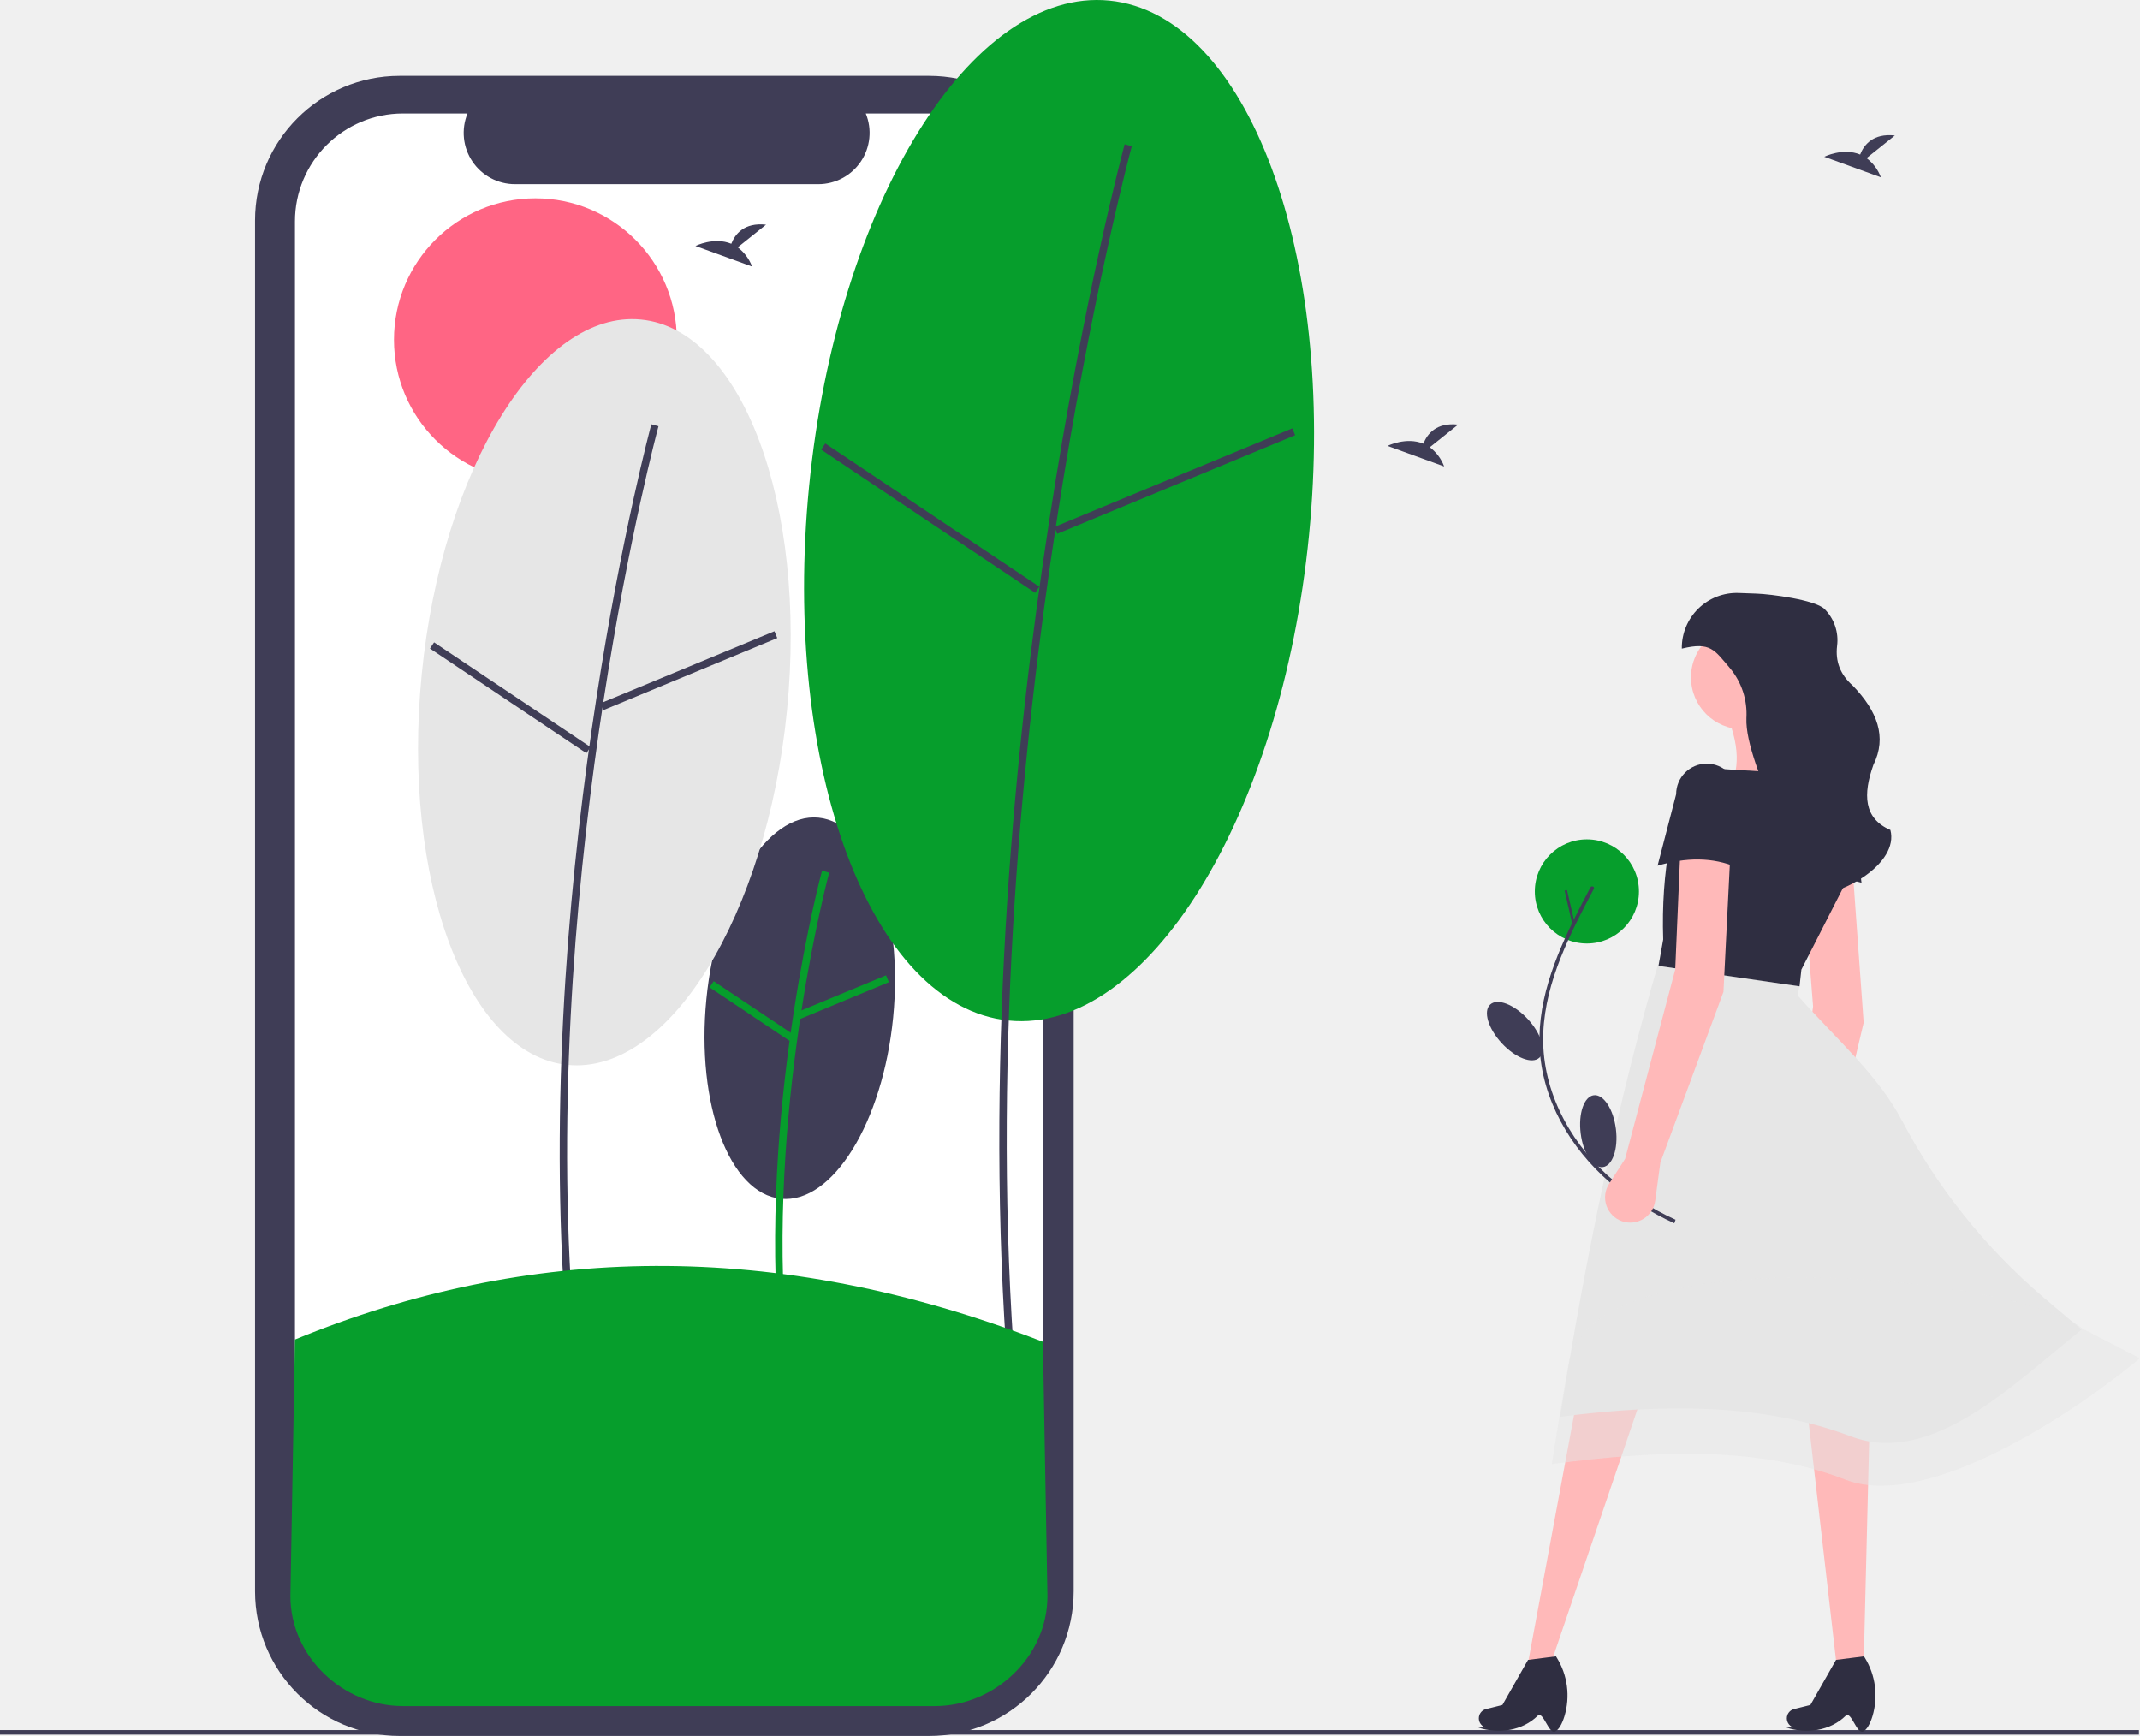
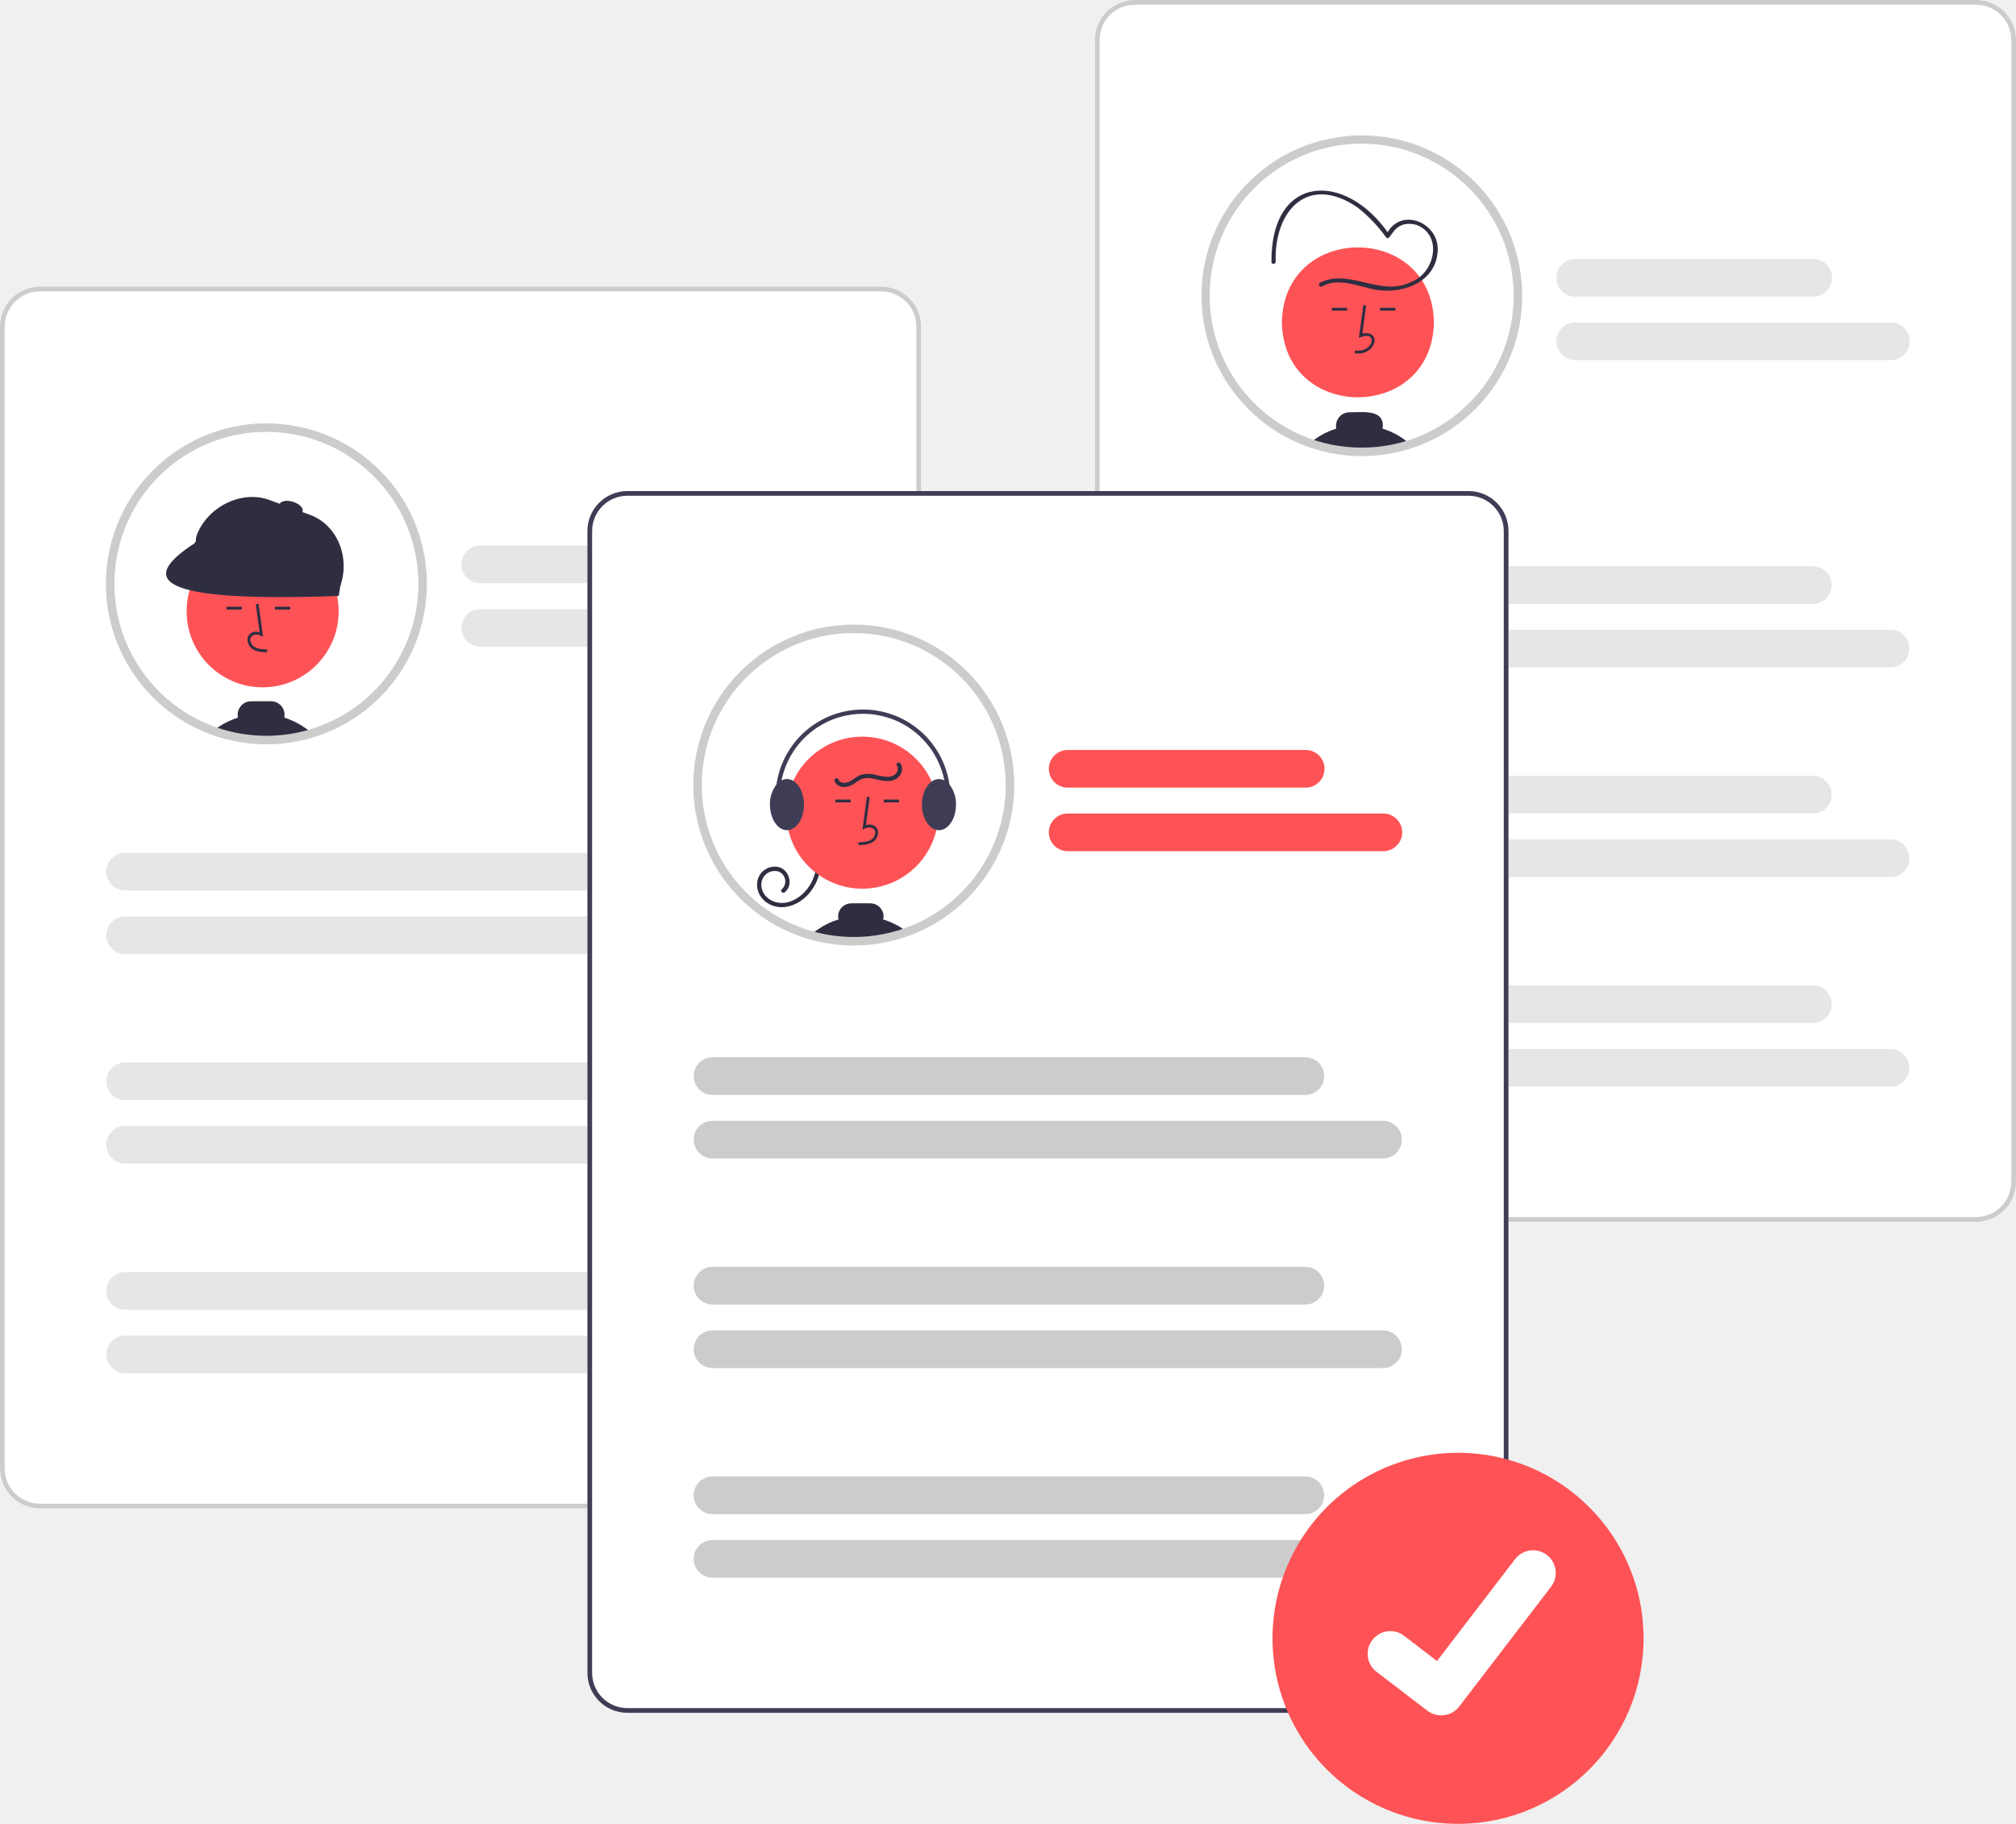
- <svg xmlns="http://www.w3.org/2000/svg" id="b5c0e5b8-29e4-4820-a986-e08c8b5e3595" data-name="Layer 1" width="938.192" height="761.036" viewBox="0 0 938.192 761.036">
-   <rect y="758.447" width="937.724" height="2" fill="#3f3d56" />
-   <path d="M605.609,275.687h-3.999V166.142a63.402,63.402,0,0,0-63.402-63.402H306.121a63.402,63.402,0,0,0-63.402,63.402V767.116a63.402,63.402,0,0,0,63.402,63.402H538.208a63.402,63.402,0,0,0,63.402-63.402V353.664h3.999Z" transform="translate(-130.9042 -69.48176)" fill="#3f3d56" />
-   <path d="M588.118,166.584v600.09a47.351,47.351,0,0,1-47.35,47.35h-233.21a47.342,47.342,0,0,1-47.34-47.35v-600.09a47.342,47.342,0,0,1,47.34-47.35h28.3a22.486,22.486,0,0,0,20.83,30.99h132.96a22.481,22.481,0,0,0,20.82-30.99h30.3A47.351,47.351,0,0,1,588.118,166.584Z" transform="translate(-130.9042 -69.48176)" fill="#fff" />
-   <circle cx="234.724" cy="148.943" r="62" fill="#ff6584" />
-   <ellipse cx="481.529" cy="511.478" rx="83.937" ry="41.137" transform="translate(-205.633 871.0143) rotate(-84.36901)" fill="#3f3d56" />
-   <path d="M471.828,648.579c-6.697-99.992,19.199-196.412,19.461-197.374l3.136.855c-.261.957-26.013,96.871-19.354,196.303Z" transform="translate(-130.9042 -69.48176)" fill="#069e2c" />
-   <rect x="479.386" y="505.021" width="42.187" height="3.251" transform="translate(-286.7441 160.731) rotate(-22.51062)" fill="#069e2c" />
-   <rect x="458.801" y="491.625" width="3.251" height="42.188" transform="matrix(0.55614, -0.83109, 0.83109, 0.55614, -352.6532, 540.7531)" fill="#069e2c" />
-   <ellipse cx="395.866" cy="372.954" rx="164.171" ry="80.46" transform="translate(-145.035 660.8337) rotate(-84.36901)" fill="#e6e6e6" />
-   <path d="M378.443,641.005c-13.081-195.316,37.5-383.648,38.013-385.527l3.136.855c-.511,1.875-50.948,189.701-37.905,384.456Z" transform="translate(-130.9042 -69.48176)" fill="#3f3d56" />
-   <rect x="391.674" y="361.879" width="82.514" height="3.251" transform="translate(-237.0882 123.9637) rotate(-22.51062)" fill="#3f3d56" />
-   <rect x="352.968" y="334.124" width="3.251" height="82.514" transform="translate(-285.4879 391.8416) rotate(-56.21159)" fill="#3f3d56" />
-   <ellipse cx="595.206" cy="293.318" rx="224.655" ry="110.103" transform="translate(113.996 787.3893) rotate(-84.36901)" fill="#069e2c" />
-   <path d="M571.961,660.085c-17.893-267.175,51.297-524.795,51.997-527.366l3.136.855c-.7,2.566-69.745,259.68-51.89,526.295Z" transform="translate(-130.9042 -69.48176)" fill="#3f3d56" />
-   <rect x="589.469" y="278.762" width="112.913" height="3.251" transform="translate(-189.038 199.1769) rotate(-22.51062)" fill="#3f3d56" />
-   <rect x="537.102" y="240.183" width="3.251" height="112.913" transform="translate(-138.3102 509.9302) rotate(-56.21231)" fill="#3f3d56" />
-   <path d="M260.218,656.723l-2,112.502c0,26.619,23.19,48.199,49.34,48.199h233.21c26.15,0,49.35-21.58,49.35-48.199l-2-111.515C470.547,612.137,361.829,614.995,260.218,656.723Z" transform="translate(-130.9042 -69.48176)" fill="#069e2c" />
-   <path d="M757.734,265.558l12.413-9.928c-9.643-1.064-13.606,4.195-15.227,8.358-7.534-3.128-15.735.972-15.735.972l24.837,9.017A18.795,18.795,0,0,0,757.734,265.558Z" transform="translate(-130.9042 -69.48176)" fill="#3f3d56" />
-   <path d="M454.331,177.908l12.413-9.928c-9.643-1.064-13.606,4.195-15.227,8.358-7.534-3.128-15.735.972-15.735.972l24.837,9.017A18.795,18.795,0,0,0,454.331,177.908Z" transform="translate(-130.9042 -69.48176)" fill="#3f3d56" />
-   <path d="M949.215,138.803l12.413-9.928c-9.643-1.064-13.606,4.195-15.227,8.358-7.534-3.128-15.735.972-15.735.972l24.837,9.017A18.795,18.795,0,0,0,949.215,138.803Z" transform="translate(-130.9042 -69.48176)" fill="#3f3d56" />
-   <path d="M929.591,595.447l-.211,16.913a11.038,11.038,0,0,1-13.331,10.66h0a11.038,11.038,0,0,1-7.649-15.594l5.652-11.716,11.717-85.025-4.497-56.815,21.998-1.054,4.678,64.988Z" transform="translate(-130.9042 -69.48176)" fill="#ffb9b9" />
-   <polygon points="690.906 615.823 669.756 729.705 680.331 728.078 719.376 613.383 690.906 615.823" fill="#ffb9b9" />
-   <polygon points="792.179 617.043 805.601 733.772 816.989 732.145 819.836 616.23 792.179 617.043" fill="#ffb9b9" />
-   <path d="M1043.472,652.36c-30.32,24.359-65.824,60.136-101.172,46.807-36.887-13.908-79.458-14.788-127.405-8.576C826.347,618.762,840.488,550.798,858.821,488.859l61.008,9.761c.944,1.043-1.334,6.683-.407,7.728,17.149,19.313,34.64,34.282,45.21,54.174a263.09,263.09,0,0,0,62.1,77.674Z" transform="translate(-130.9042 -69.48176)" fill="#e6e6e6" />
-   <path d="M1069.096,664.969c-30.32,25.048-93.887,66.863-129.236,53.158-36.887-14.302-80.678-13.18-128.625-6.792q3.413-22.011,7.281-43.743c10.392-58.367,199.818-37.865,225.363-15.639Z" transform="translate(-130.9042 -69.48176)" fill="#e6e6e6" opacity="0.5" />
-   <path d="M946.994,456.458c-11.406-3.335-23.035-1.679-34.818,3.443l4.268-32.074a13.422,13.422,0,0,1,11.691-14.953h0a13.422,13.422,0,0,1,14.953,11.691Z" transform="translate(-130.9042 -69.48176)" fill="#2f2e41" />
-   <circle cx="764.115" cy="296.954" r="22.776" fill="#ffb9b9" />
-   <path d="M937.318,429.884l-50.027-11.795c7.426-10.676,5.907-23.19,0-36.605L911.695,376.604c2.701,9.259,5.978,17.731,10.575,24.403Z" transform="translate(-130.9042 -69.48176)" fill="#ffb9b9" />
-   <path d="M919.829,501.874,858.008,492.926l2.056-11.578c-.975-30.163,3.996-54.853,13.4-75.46l54.501,3.254,0,0A40.506,40.506,0,0,1,939.675,457.222l-19.032,37.331Z" transform="translate(-130.9042 -69.48176)" fill="#2f2e41" />
-   <path d="M812.67,828.558c-2.853,1.302-5.242-9.247-7.649-6.882-6.731,6.615-17.038,8.055-26.023,5.167l3.144-.035A4.208,4.208,0,0,1,779.491,821.325h0a4.208,4.208,0,0,1,2.919-2.605l7.158-1.79,11.24-19.766,12.249-1.55.309.506a31.584,31.584,0,0,1,3.385,25.826C815.733,825.21,814.346,827.793,812.67,828.558Z" transform="translate(-130.9042 -69.48176)" fill="#2f2e41" />
-   <path d="M947.701,828.558c-2.853,1.302-5.242-9.247-7.649-6.882-6.731,6.615-17.038,8.055-26.023,5.167l3.144-.035a4.208,4.208,0,0,1-2.652-5.483h0a4.208,4.208,0,0,1,2.919-2.605l7.158-1.79,11.24-19.766,12.249-1.55.309.506a31.584,31.584,0,0,1,3.385,25.826C950.764,825.21,949.378,827.793,947.701,828.558Z" transform="translate(-130.9042 -69.48176)" fill="#2f2e41" />
-   <path d="M923.369,462.422h-.583c-10.999-9.531-20.558-20.215-12.839-33.592-6.547-16.617-13.845-33.872-13.404-44.547a31.306,31.306,0,0,0-7.112-21.766c-6.957-8.126-8.505-11.756-21.211-8.682v0a24.076,24.076,0,0,1,24.948-24.394l7.938.289c6.072.221,25.48,2.703,29.646,6.71a19.332,19.332,0,0,1,5.534,16.255c-.779,6.626,1.312,12.476,6.896,17.381,10.692,11.056,15.102,22.528,9.04,34.694-4.576,12.879-4.357,23.479,7.446,28.575h0v0C963.502,448.057,938.572,462.422,923.369,462.422Z" transform="translate(-130.9042 -69.48176)" fill="#2f2e41" />
-   <ellipse cx="794.988" cy="521.532" rx="7.782" ry="15.878" transform="translate(-273.6658 608.9823) rotate(-42.76626)" fill="#3f3d56" />
-   <circle cx="695.701" cy="390.804" r="22.828" fill="#069e2c" />
-   <path d="M864.941,605.754a120.265,120.265,0,0,1-28.33-17.975c-17.276-14.936-29.82-36.372-30.754-59.539-.896-22.233,8.525-43.134,18.491-62.454q1.881-3.646,3.8-7.271c.486-.923,1.995-.303,1.506.626-10.338,19.62-21.186,40.354-22.167,62.978-1.034,23.847,10.617,46.578,27.955,62.444a117.266,117.266,0,0,0,30.034,19.643" transform="translate(-130.9042 -69.48176)" fill="#3f3d56" />
-   <rect x="818.538" y="459.589" width="1.087" height="15.273" transform="translate(-215.0514 126.8712) rotate(-13.00791)" fill="#3f3d56" />
-   <ellipse cx="831.608" cy="565.389" rx="7.782" ry="15.878" transform="translate(-194.6923 38.19293) rotate(-7.13528)" fill="#3f3d56" />
-   <path d="M858.821,579.151,856.556,595.913a11.038,11.038,0,0,1-14.527,8.961h0a11.038,11.038,0,0,1-5.697-16.408l7.034-10.942,21.963-82.971,2.44-56.941,21.963,1.627-3.254,65.075Z" transform="translate(-130.9042 -69.48176)" fill="#ffb9b9" />
-   <path d="M892.579,449.814c-10.916-4.696-22.66-4.466-34.978-.813l8.134-31.317a13.422,13.422,0,0,1,13.422-13.422h0a13.422,13.422,0,0,1,13.422,13.422Z" transform="translate(-130.9042 -69.48176)" fill="#2f2e41" />
+ <svg xmlns="http://www.w3.org/2000/svg" data-name="Layer 1" width="697.963" height="631.463" viewBox="0 0 697.963 631.463">
+   <path d="M556.072,656.52H264.848a13.845,13.845,0,0,1-13.829-13.829V247.342a13.845,13.845,0,0,1,13.829-13.829H556.072a13.845,13.845,0,0,1,13.829,13.829V642.691A13.845,13.845,0,0,1,556.072,656.52Z" transform="translate(-251.0186 -134.2684)" fill="#fff" />
+   <path d="M397.332,336.403a54.107,54.107,0,0,1-37.341,51.444c-.325.103-.649.207-.979.305-1.406.433-2.832.802-4.283,1.116a53.172,53.172,0,0,1-7.971,1.106q-1.748.118-3.516.118a53.995,53.995,0,0,1-17.884-3.029c-.167-.059-.334-.118-.497-.177a54.095,54.095,0,1,1,72.47-50.884Z" transform="translate(-251.0186 -134.2684)" fill="#fff" />
+   <circle cx="90.928" cy="211.655" r="26.317" fill="#fe5356" />
+   <path d="M343.482,360.103l.027-.983c-1.83-.051-3.443-.166-4.655-1.051a3.023,3.023,0,0,1-1.171-2.227,1.728,1.728,0,0,1,.567-1.423,2.979,2.979,0,0,1,3.043-.027l.814.373L340.547,343.361l-.974.134,1.327,9.7a3.472,3.472,0,0,0-3.284.473,2.69,2.69,0,0,0-.915,2.209,3.999,3.999,0,0,0,1.574,2.986C339.832,360,341.856,360.057,343.482,360.103Z" transform="translate(-251.0186 -134.2684)" fill="#2f2e41" />
+   <rect x="78.439" y="210.063" width="5.297" height="0.983" fill="#2f2e41" />
+   <rect x="95.158" y="210.063" width="5.297" height="0.983" fill="#2f2e41" />
+   <path d="M349.423,382.714a4.814,4.814,0,0,0,.108-.983,4.679,4.679,0,0,0-4.671-4.671h-6.884a4.676,4.676,0,0,0-4.671,4.671,4.543,4.543,0,0,0,.108.988,26.424,26.424,0,0,0-7.282,3.604c-.433.3-.861.624-1.269.964.162.059.329.118.497.177a53.995,53.995,0,0,0,17.884,3.029q1.77,0,3.516-.118a53.172,53.172,0,0,0,7.971-1.106c1.451-.315,2.877-.683,4.283-1.116A26.65,26.65,0,0,0,349.423,382.714Z" transform="translate(-251.0186 -134.2684)" fill="#2f2e41" />
+   <path d="M348.538,389.751a3.618,3.618,0,0,0-1.78.625,53.172,53.172,0,0,0,7.971-1.106Z" transform="translate(-251.0186 -134.2684)" fill="#2f2e41" />
+   <path d="M365.814,339.672,320.096,322.947a1.967,1.967,0,0,1-1.171-2.523l.155-.731c3.57-9.76,15.405-15.902,25.165-12.332l14.068,5.147c9.76,3.57,14.002,15.127,10.431,24.887l-.407,1.105A1.967,1.967,0,0,1,365.814,339.672Z" transform="translate(-251.0186 -134.2684)" fill="#2f2e41" />
+   <path d="M368.276,340.6c-63.721,2.351-69.289-5.655-49.874-18.245l4.119-7.579L369.727,331.986Z" transform="translate(-251.0186 -134.2684)" fill="#2f2e41" />
+   <ellipse cx="351.779" cy="310.104" rx="2.213" ry="4.18" transform="translate(-297.4833 423.4543) rotate(-73.26954)" fill="#2f2e41" />
+   <path d="M343.242,391.968a55.43,55.43,0,0,1-18.372-3.112l-.513-.183a55.565,55.565,0,1,1,36.089.577c-.349.111-.678.216-1.013.315-1.397.43-2.878.816-4.392,1.144a54.763,54.763,0,0,1-8.193,1.137C345.664,391.927,344.448,391.968,343.242,391.968Zm0-108.179a52.622,52.622,0,0,0-17.88,102.11l.487.174a52.474,52.474,0,0,0,17.392,2.945c1.14,0,2.289-.039,3.416-.115a51.87,51.87,0,0,0,7.758-1.076c1.432-.31,2.832-.675,4.161-1.084.329-.098.641-.198.954-.297A52.622,52.622,0,0,0,343.242,283.789Z" transform="translate(-251.0186 -134.2684)" fill="#ccc" />
+   <path d="M269.607,502.682" transform="translate(-251.0186 -134.2684)" fill="#f2f2f2" />
+   <path d="M556.072,656.52H264.848a13.845,13.845,0,0,1-13.829-13.829V247.342a13.845,13.845,0,0,1,13.829-13.829H556.072a13.845,13.845,0,0,1,13.829,13.829V642.691A13.845,13.845,0,0,1,556.072,656.52ZM264.848,235.14a12.216,12.216,0,0,0-12.202,12.202V642.691a12.216,12.216,0,0,0,12.202,12.202H556.072a12.216,12.216,0,0,0,12.202-12.202V247.342a12.216,12.216,0,0,0-12.202-12.202Z" transform="translate(-251.0186 -134.2684)" fill="#ccc" />
+   <path d="M499.695,336.193H417.288a6.519,6.519,0,0,1,0-13.039H499.695a6.519,6.519,0,1,1,0,13.039Z" transform="translate(-251.0186 -134.2684)" fill="#e6e6e6" />
+   <path d="M526.587,358.195H417.288a6.519,6.519,0,0,1,0-13.039h109.299a6.519,6.519,0,0,1,0,13.039Z" transform="translate(-251.0186 -134.2684)" fill="#e6e6e6" />
+   <path d="M499.575,442.585H294.333a6.519,6.519,0,1,1,0-13.039H499.575a6.519,6.519,0,0,1,0,13.039Z" transform="translate(-251.0186 -134.2684)" fill="#e6e6e6" />
+   <path d="M526.467,464.587H294.333a6.519,6.519,0,1,1,0-13.039H526.467a6.519,6.519,0,1,1,0,13.039Z" transform="translate(-251.0186 -134.2684)" fill="#e6e6e6" />
+   <path d="M499.575,515.158H294.333a6.519,6.519,0,1,1,0-13.039H499.575a6.519,6.519,0,0,1,0,13.039Z" transform="translate(-251.0186 -134.2684)" fill="#e6e6e6" />
+   <path d="M526.467,537.16H294.333a6.519,6.519,0,1,1,0-13.039H526.467a6.519,6.519,0,1,1,0,13.039Z" transform="translate(-251.0186 -134.2684)" fill="#e6e6e6" />
+   <path d="M499.575,587.731H294.333a6.519,6.519,0,1,1,0-13.039H499.575a6.519,6.519,0,0,1,0,13.039Z" transform="translate(-251.0186 -134.2684)" fill="#e6e6e6" />
+   <path d="M526.467,609.733H294.333a6.519,6.519,0,1,1,0-13.039H526.467a6.519,6.519,0,1,1,0,13.039Z" transform="translate(-251.0186 -134.2684)" fill="#e6e6e6" />
+   <path d="M935.152,557.276l-291.225 0a13.845,13.845,0,0,1-13.829-13.829l-0-395.35a13.845,13.845,0,0,1,13.829-13.829l291.225-0a13.845,13.845,0,0,1,13.829,13.829l0,395.35A13.845,13.845,0,0,1,935.152,557.276Z" transform="translate(-251.0186 -134.2684)" fill="#fff" />
+   <path d="M935.152,557.276l-291.225 0a13.845,13.845,0,0,1-13.829-13.829l-0-395.35a13.845,13.845,0,0,1,13.829-13.829l291.225-0a13.845,13.845,0,0,1,13.829,13.829l0,395.35A13.845,13.845,0,0,1,935.152,557.276ZM643.927,135.896a12.216,12.216,0,0,0-12.202,12.202l0,395.349a12.216,12.216,0,0,0,12.202,12.202l291.225-0A12.216,12.216,0,0,0,947.354,543.447l-0-395.35A12.216,12.216,0,0,0,935.152,135.895Z" transform="translate(-251.0186 -134.2684)" fill="#ccc" />
+   <path d="M776.548,236.62a54.09,54.09,0,1,1-54.09-54.09A54.107,54.107,0,0,1,776.548,236.62Z" transform="translate(-251.0186 -134.2684)" fill="#fff" />
+   <path d="M747.458,245.876c-.591,34.593-52.047,34.588-52.633-.001C695.415,211.282,746.872,211.288,747.458,245.876Z" transform="translate(-251.0186 -134.2684)" fill="#fe5356" />
+   <path d="M720.097,256.613l-.027-.983c6.778.905,8.238-7.496,1.402-4.355l1.56-11.403.974.133-1.327,9.7C729.876,248.633,727.214,257.596,720.097,256.613Z" transform="translate(-251.0186 -134.2684)" fill="#2f2e41" />
+   <rect x="477.806" y="106.573" width="5.297" height="0.983" fill="#2f2e41" />
+   <rect x="461.087" y="106.573" width="5.297" height="0.983" fill="#2f2e41" />
+   <path d="M729.672,282.67c1.033-6.968-7.125-5.591-11.442-5.66a4.68,4.68,0,0,0-4.563,5.655,25.588,25.588,0,0,0-9.092,5.016,54.324,54.324,0,0,0,34.632.384A25.457,25.457,0,0,0,729.672,282.67Z" transform="translate(-251.0186 -134.2684)" fill="#2f2e41" />
+   <path d="M708.769,233.429c4.877-2.819,10.792-.656,15.829.526,9.558,2.938,22.962-.741,24.124-12.127,1.21-10.589-13.276-16.491-17.906-5.952l1.348-.176c-15.016-22.315-41.135-21.469-40.963,9.211-.056.948,1.42.945,1.475-.001-.553-18.079,11.412-30.438,28.326-18.819a49.831,49.831,0,0,1,9.889,10.354c1.761,1.974,2.144-6.527,10.575-4.301,9.278,3.594,6.251,16.88-2.042,19.797-10.247,5.235-21.344-4.915-31.399.214a.738.738,0,0,0,.745,1.274Z" transform="translate(-251.0186 -134.2684)" fill="#2f2e41" />
+   <path d="M722.459,292.185a55.518,55.518,0,1,1,17.204-2.718A55.431,55.431,0,0,1,722.459,292.185Zm-0-108.179A52.622,52.622,0,1,0,775.073,236.62,52.674,52.674,0,0,0,722.459,184.006Z" transform="translate(-251.0186 -134.2684)" fill="#ccc" />
+   <path d="M878.774,236.949l-82.407 0a6.519,6.519,0,0,1,0-13.039l82.407-0a6.519,6.519,0,1,1,0,13.039Z" transform="translate(-251.0186 -134.2684)" fill="#e6e6e6" />
+   <path d="M905.667,258.951l-109.299 0a6.519,6.519,0,1,1,0-13.039l109.299-0a6.519,6.519,0,0,1,0,13.039Z" transform="translate(-251.0186 -134.2684)" fill="#e6e6e6" />
+   <path d="M878.655,343.34l-205.241 0a6.519,6.519,0,0,1,0-13.039l205.241-0a6.519,6.519,0,1,1,0,13.039Z" transform="translate(-251.0186 -134.2684)" fill="#e6e6e6" />
+   <path d="M905.547,365.343l-232.134 0a6.519,6.519,0,1,1,0-13.039l232.134-0a6.519,6.519,0,0,1,0,13.039Z" transform="translate(-251.0186 -134.2684)" fill="#e6e6e6" />
+   <path d="M878.655,415.913l-205.241 0a6.519,6.519,0,0,1,0-13.039l205.241-0a6.519,6.519,0,0,1,0,13.039Z" transform="translate(-251.0186 -134.2684)" fill="#e6e6e6" />
+   <path d="M905.547,437.916l-232.134 0a6.519,6.519,0,1,1,0-13.039l232.134-0a6.519,6.519,0,0,1,0,13.039Z" transform="translate(-251.0186 -134.2684)" fill="#e6e6e6" />
+   <path d="M878.655,488.486l-205.241 0a6.519,6.519,0,1,1,0-13.039l205.241-0a6.519,6.519,0,1,1,0,13.039Z" transform="translate(-251.0186 -134.2684)" fill="#e6e6e6" />
+   <path d="M905.547,510.489l-232.134 0a6.519,6.519,0,1,1,0-13.039l232.134-0a6.519,6.519,0,0,1,0,13.039Z" transform="translate(-251.0186 -134.2684)" fill="#e6e6e6" />
+   <path d="M759.441,727.293H468.217a13.845,13.845,0,0,1-13.829-13.829V318.114a13.845,13.845,0,0,1,13.829-13.829H759.441a13.845,13.845,0,0,1,13.829,13.829v395.349A13.845,13.845,0,0,1,759.441,727.293Z" transform="translate(-251.0186 -134.2684)" fill="#fff" />
+   <path d="M492.506,406.064a53.926,53.926,0,0,0,15.902,38.31c.423.418.856.836,1.293,1.244a54.014,54.014,0,0,0,8.586,6.545c.59.364,1.18.713,1.785,1.052a53.784,53.784,0,0,0,9.775,4.293c.585.192,1.18.374,1.775.541a54.313,54.313,0,0,0,32.857-.924c.206-.074.413-.148.615-.221a54.094,54.094,0,1,0-72.588-50.839Z" transform="translate(-251.0186 -134.2684)" fill="#fff" />
+   <path d="M535.173,432.575a16.761,16.761,0,0,1-4.329,11.347c-2.781,3.052-6.922,5.076-11.1,4.239-3.847-.771-6.974-4.134-6.584-8.202a6.076,6.076,0,0,1,7.507-5.456c3.655.948,5.111,6.216,2.066,8.688-.731.593-1.781-.444-1.043-1.043a3.684,3.684,0,0,0-1.039-6.107,4.63,4.63,0,0,0-6.03,4.094c-.241,3.429,2.386,6.012,5.608,6.62,3.485.658,6.941-1.126,9.302-3.588a15.221,15.221,0,0,0,4.167-10.593.738.738,0,0,1,1.475,0Z" transform="translate(-251.0186 -134.2684)" fill="#2f2e41" />
+   <circle cx="298.559" cy="281.368" r="26.317" fill="#fe5356" />
+   <path d="M548.231,426.866l-.027-.983c1.83-.051,3.443-.166,4.655-1.051a3.023,3.023,0,0,0,1.171-2.227,1.728,1.728,0,0,0-.567-1.423,2.979,2.979,0,0,0-3.043-.027l-.814.373,1.56-11.403.974.134-1.327,9.7a3.472,3.472,0,0,1,3.284.473,2.69,2.69,0,0,1,.915,2.209,3.999,3.999,0,0,1-1.574,2.986C551.881,426.763,549.857,426.82,548.231,426.866Z" transform="translate(-251.0186 -134.2684)" fill="#2f2e41" />
+   <rect x="305.94" y="276.826" width="5.297" height="0.983" fill="#2f2e41" />
+   <rect x="289.222" y="276.826" width="5.297" height="0.983" fill="#2f2e41" />
+   <path d="M531.622,458.049a54.313,54.313,0,0,0,32.857-.924c.206-.074.413-.148.615-.221a26.195,26.195,0,0,0-8.335-4.308,4.193,4.193,0,0,0-.01-2.311,4.651,4.651,0,0,0-4.499-3.265H545.838a4.635,4.635,0,0,0-4.489,3.26,4.211,4.211,0,0,0-.01,2.316,26.222,26.222,0,0,0-7.435,3.644q-.686.479-1.328,1.003C532.252,457.503,531.932,457.774,531.622,458.049Z" transform="translate(-251.0186 -134.2684)" fill="#2f2e41" />
+   <path d="M570.193,412.845c0,4.435,2.183,8.113,5.02,8.753a4.058,4.058,0,0,0,.88.098c3.25,0,5.901-3.968,5.901-8.851a10.869,10.869,0,0,0-2.272-6.973,5.694,5.694,0,0,0-1.736-1.411,4.114,4.114,0,0,0-1.893-.467,4.314,4.314,0,0,0-2.513.846C571.58,406.256,570.193,409.309,570.193,412.845Z" transform="translate(-251.0186 -134.2684)" fill="#3f3d56" />
+   <path d="M517.579,412.845c0,3.816,1.613,7.071,3.875,8.315a4.2,4.2,0,0,0,2.026.536,3.801,3.801,0,0,0,.472-.029c3.029-.359,5.429-4.175,5.429-8.822,0-3.722-1.539-6.914-3.713-8.217a4.217,4.217,0,0,0-2.188-.634,4.114,4.114,0,0,0-1.893.467,5.726,5.726,0,0,0-1.741,1.416A10.89,10.89,0,0,0,517.579,412.845Z" transform="translate(-251.0186 -134.2684)" fill="#3f3d56" />
+   <path d="M521.821,420.311a.738.738,0,0,0,.699-.974,28.765,28.765,0,1,1,55.411-3.233.738.738,0,0,0,1.443.304,30.241,30.241,0,1,0-58.252,3.4A.738.738,0,0,0,521.821,420.311Z" transform="translate(-251.0186 -134.2684)" fill="#3f3d56" />
+   <path d="M562.797,398.586a3.688,3.688,0,0,1-.57,4.566c-1.429,1.596-3.707,1.697-5.685,1.4-2.22-.332-4.574-1.372-6.822-.672-1.915.597-3.282,2.335-5.272,2.771-1.765.387-3.875-.125-4.494-2.006-.297-.904,1.127-1.291,1.422-.392.4,1.217,2.128,1.193,3.118.856,1.587-.54,2.81-1.854,4.369-2.482a9.56,9.56,0,0,1,5.706.016c1.764.397,3.795.986,5.553.244,1.301-.549,2.336-2.279,1.4-3.556-.562-.767.718-1.503,1.274-.745Z" transform="translate(-251.0186 -134.2684)" fill="#2f2e41" />
+   <path d="M546.595,461.629a55.462,55.462,0,0,1-15.382-2.163c-.588-.165-1.205-.353-1.825-.556a55.416,55.416,0,0,1-10.04-4.409c-.599-.336-1.2-.69-1.835-1.082a55.612,55.612,0,0,1-8.819-6.723c-.447-.417-.89-.845-1.322-1.272a55.56,55.56,0,1,1,58.227,12.866c-.203.074-.413.149-.623.224A55.436,55.436,0,0,1,546.595,461.629Zm0-108.179a52.617,52.617,0,0,0-37.146,89.88c.408.403.831.811,1.258,1.21a52.668,52.668,0,0,0,8.352,6.367c.602.371,1.169.705,1.734,1.022a52.446,52.446,0,0,0,9.509,4.176c.584.191,1.161.367,1.718.524a52.837,52.837,0,0,0,31.971-.896l.596-.215a52.621,52.621,0,0,0-17.992-102.068Z" transform="translate(-251.0186 -134.2684)" fill="#ccc" />
+   <path d="M759.441,727.293H468.217a13.845,13.845,0,0,1-13.829-13.829V318.114a13.845,13.845,0,0,1,13.829-13.829H759.441a13.845,13.845,0,0,1,13.829,13.829v395.349A13.845,13.845,0,0,1,759.441,727.293ZM468.217,305.912a12.216,12.216,0,0,0-12.202,12.202v395.349a12.216,12.216,0,0,0,12.202,12.202H759.441a12.216,12.216,0,0,0,12.202-12.202V318.114A12.216,12.216,0,0,0,759.441,305.912Z" transform="translate(-251.0186 -134.2684)" fill="#3f3d56" />
+   <path d="M703.064,406.965H620.657a6.519,6.519,0,1,1,0-13.039h82.407a6.519,6.519,0,1,1,0,13.039Z" transform="translate(-251.0186 -134.2684)" fill="#fe5356" />
+   <path d="M729.956,428.968H620.657a6.519,6.519,0,1,1,0-13.039h109.299a6.519,6.519,0,0,1,0,13.039Z" transform="translate(-251.0186 -134.2684)" fill="#fe5356" />
+   <path d="M702.944,513.357H497.702a6.519,6.519,0,0,1,0-13.039H702.944a6.519,6.519,0,0,1,0,13.039Z" transform="translate(-251.0186 -134.2684)" fill="#ccc" />
+   <path d="M729.836,535.36H497.702a6.519,6.519,0,0,1,0-13.039H729.836a6.519,6.519,0,0,1,0,13.039Z" transform="translate(-251.0186 -134.2684)" fill="#ccc" />
+   <path d="M702.944,585.93H497.702a6.519,6.519,0,0,1,0-13.039H702.944a6.519,6.519,0,0,1,0,13.039Z" transform="translate(-251.0186 -134.2684)" fill="#ccc" />
+   <path d="M729.836,607.933H497.702a6.519,6.519,0,0,1,0-13.039H729.836a6.519,6.519,0,0,1,0,13.039Z" transform="translate(-251.0186 -134.2684)" fill="#ccc" />
+   <path d="M702.944,658.503H497.702a6.519,6.519,0,0,1,0-13.039H702.944a6.519,6.519,0,0,1,0,13.039Z" transform="translate(-251.0186 -134.2684)" fill="#ccc" />
+   <path d="M729.836,680.506H497.702a6.519,6.519,0,0,1,0-13.039H729.836a6.519,6.519,0,1,1,0,13.039Z" transform="translate(-251.0186 -134.2684)" fill="#ccc" />
+   <path d="M756.062,637.268a64.232,64.232,0,1,0-0,128.463h0a64.232,64.232,0,0,0,0-128.463Z" transform="translate(-251.0186 -134.2684)" fill="#fe5356" />
+   <path id="ba2462e0-2d61-4715-874d-575d790dfdd0-175" data-name="f276b720-7c73-4755-84a7-b208d54eb1fc" d="M749.968,728.176a7.796,7.796,0,0,1-4.69-1.559l-.084-.063-17.664-13.512a7.85,7.85,0,0,1,9.552-12.459l11.441,8.774,27.036-35.271A7.846,7.846,0,0,1,786.56,672.632l0.0 0.0.002.002-.168.233.172-.233a7.856,7.856,0,0,1,1.451,11.003L756.218,725.105a7.851,7.851,0,0,1-6.244,3.061Z" transform="translate(-251.0186 -134.2684)" fill="#fff" />
</svg>
